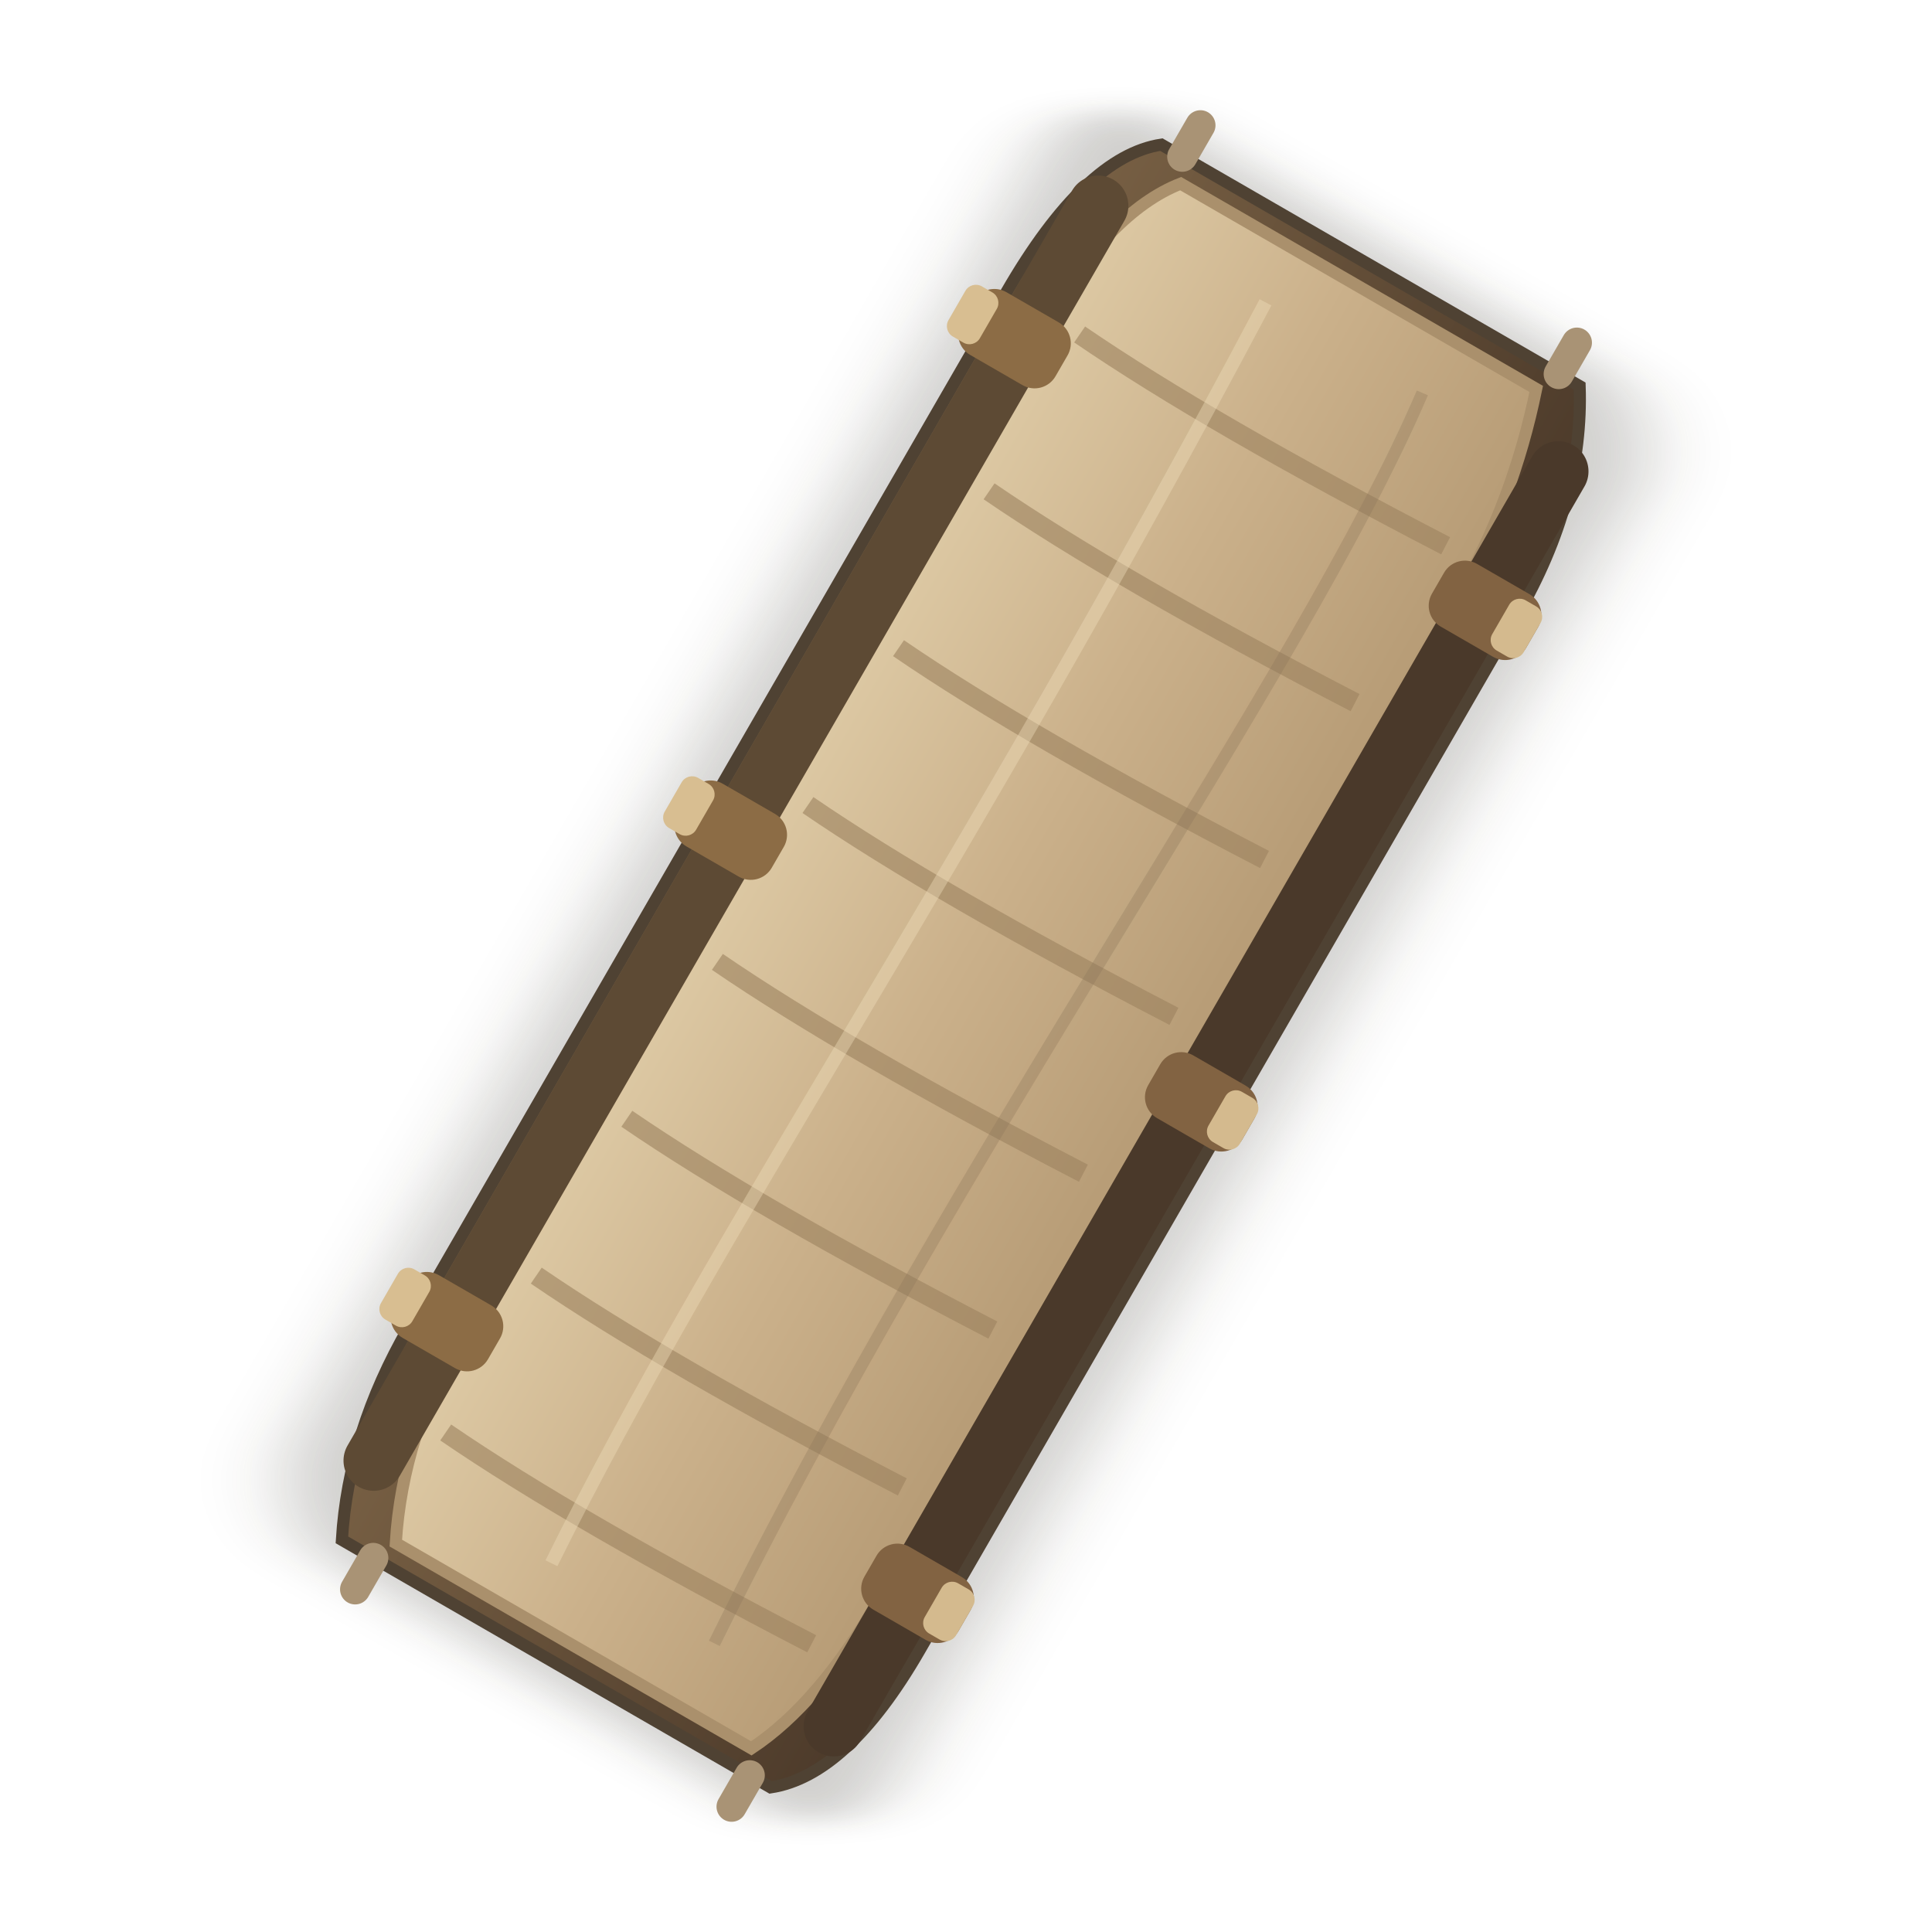
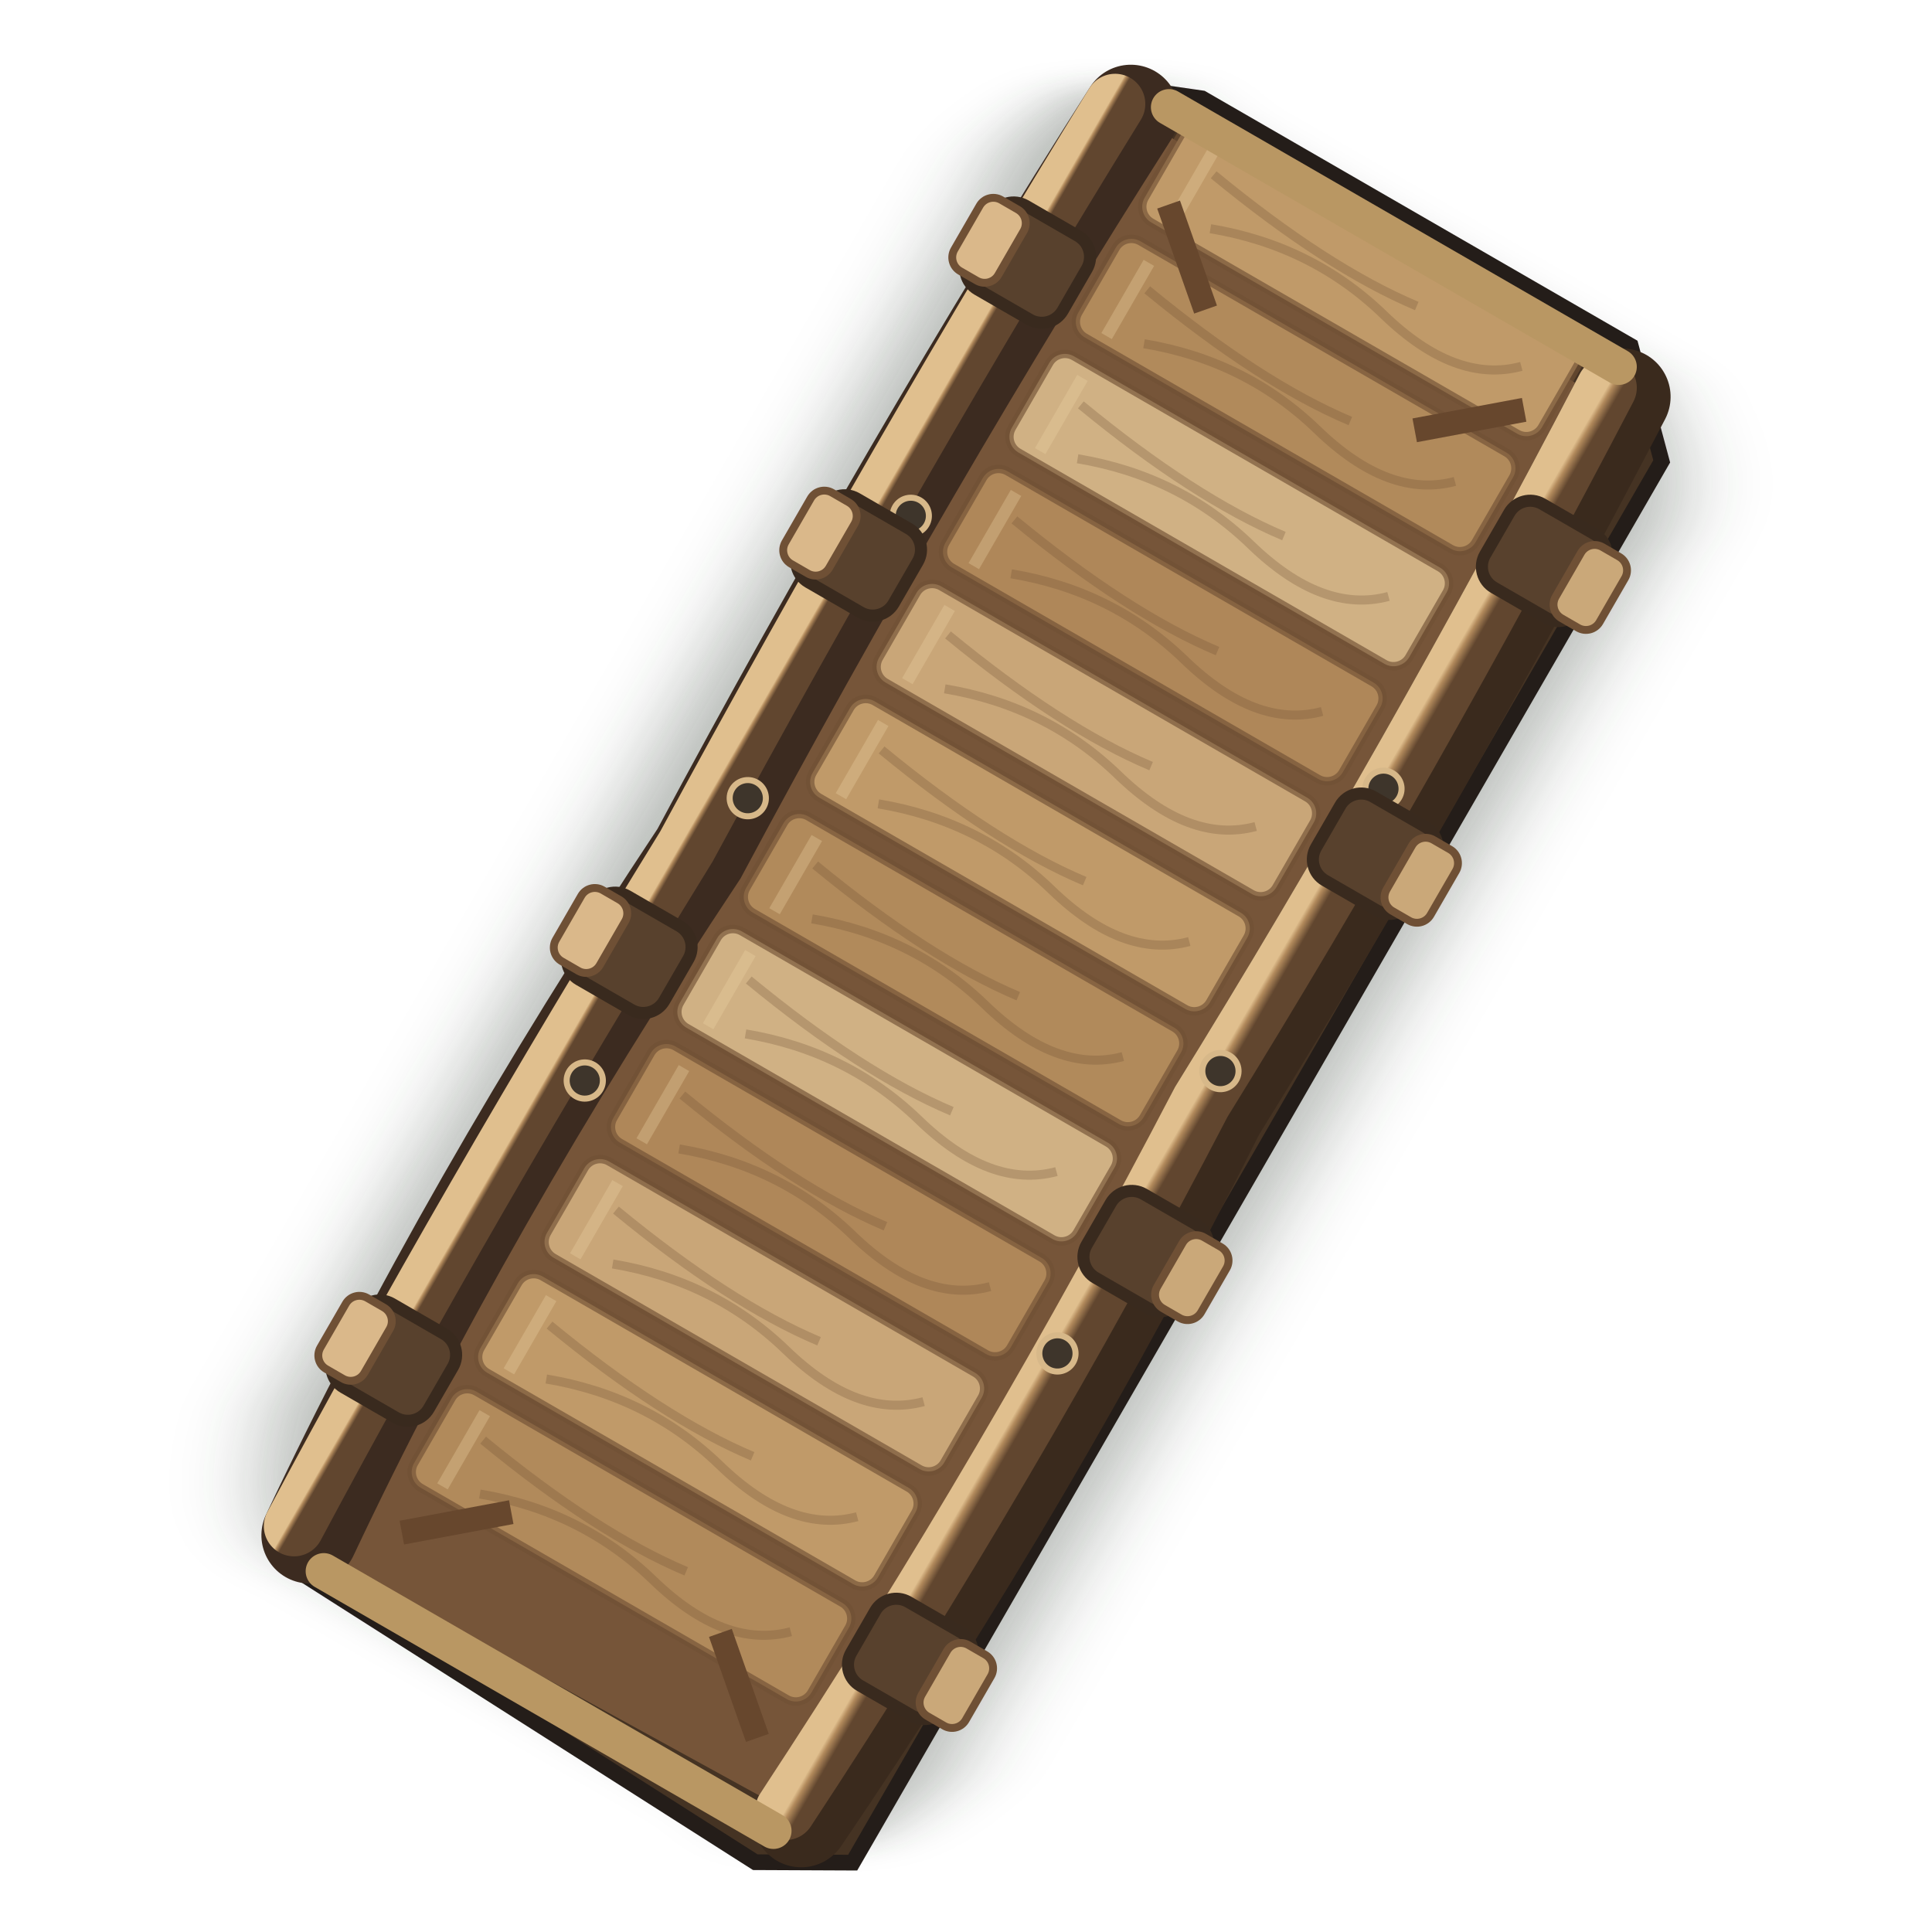
<svg xmlns="http://www.w3.org/2000/svg" width="640" height="640" viewBox="-80 -80 160 160">
  <defs>
    <linearGradient id="deck" x1="0" y1="0" x2="0" y2="1">
-       <stop offset="0" stop-color="#ddc9a4" />
-       <stop offset=".48" stop-color="#cbb18b" />
-       <stop offset="1" stop-color="#b79c76" />
-     </linearGradient>
-     <linearGradient id="edge" x1="0" y1="0" x2="0" y2="1">
-       <stop offset="0" stop-color="#786044" />
-       <stop offset="1" stop-color="#4c3a2a" />
+       <stop offset="0" stop-color="#e5c99c" />
+       <stop offset=".5" stop-color="#bb9464" />
+       <stop offset="1" stop-color="#96714c" />
    </linearGradient>
    <linearGradient id="rail" x1="0" y1="0" x2="0" y2="1">
-       <stop offset="0" stop-color="#e0c69b" />
-       <stop offset="1" stop-color="#9b7b53" />
+       <stop offset="0" stop-color="#e0bf8e" />
+       <stop offset=".34" stop-color="#b28a5c" />
+       <stop offset="1" stop-color="#61462f" />
    </linearGradient>
-     <filter id="shade" x="-20%" y="-40%" width="140%" height="190%">
-       <feGaussianBlur stdDeviation="2.5" />
+     <filter id="shade" x="-30%" y="-50%" width="160%" height="200%">
+       <feGaussianBlur stdDeviation="2.7" />
    </filter>
  </defs>
  <g transform="rotate(-60)">
-     <rect x="-69" y="-28.5" width="138" height="57" rx="8" fill="#2c281e" opacity=".22" filter="url(#shade)" />
-     <path d="M-67 -21 Q-59 -25 -49 -25 H50 Q63 -25 67 -20 V20 Q59 25 48 25 H-51 Q-63 25 -67 20Z" fill="url(#edge)" stroke="#4f4233" stroke-width="1" />
-     <path d="M-65 -17 Q-57 -21 -47 -21 H49 Q60 -21 65 -17 V17 Q56 20 47 20 H-49 Q-59 20 -65 17 Z" fill="url(#deck)" stroke="#aa906c" stroke-width="1" />
-     <path d="M-55 -18 Q-56 -5 -55 17" fill="none" stroke="#9c835f" stroke-opacity=".62" stroke-width="1.6" />
-     <path d="M-40 -18 Q-41 -5 -40 17" fill="none" stroke="#9c835f" stroke-opacity=".62" stroke-width="1.6" />
-     <path d="M-25 -18 Q-26 -5 -25 17" fill="none" stroke="#9c835f" stroke-opacity=".62" stroke-width="1.6" />
-     <path d="M-10 -18 Q-11 -5 -10 17" fill="none" stroke="#9c835f" stroke-opacity=".62" stroke-width="1.6" />
-     <path d="M5 -18 Q4 -5 5 17" fill="none" stroke="#9c835f" stroke-opacity=".62" stroke-width="1.6" />
-     <path d="M20 -18 Q19 -5 20 17" fill="none" stroke="#9c835f" stroke-opacity=".62" stroke-width="1.6" />
-     <path d="M35 -18 Q34 -5 35 17" fill="none" stroke="#9c835f" stroke-opacity=".62" stroke-width="1.6" />
-     <path d="M50 -18 Q49 -5 50 17" fill="none" stroke="#9c835f" stroke-opacity=".62" stroke-width="1.6" />
-     <path d="M-60 -5 C-29 -7 6 -4 60 -6" stroke="#f1dfbc" stroke-opacity=".40" stroke-width="1.1" fill="none" />
-     <path d="M-59 10 C-14 7 35 12 60 9" stroke="#8c765a" stroke-opacity=".32" stroke-width="1" fill="none" />
-     <path d="M-60 -22 H60" stroke="#5d4a34" stroke-width="5" stroke-linecap="round" />
-     <path d="M-60 -24 H60" stroke="url(#rail)" stroke-width="3.1" stroke-linecap="round" />
-     <path d="M-60 22 H60" stroke="#4a392a" stroke-width="5" stroke-linecap="round" />
-     <path d="M-60 20 H60" stroke="url(#rail)" stroke-width="3.1" stroke-linecap="round" />
+     <path d="M-70 -20 Q-72 -28 -60 -31 H60 Q73 -28 70 -20 L70 24 Q65 33 58 32 H-59 Q-73 28 -70 20Z" fill="#283028" opacity=".34" filter="url(#shade)" />
+     <path d="M-71 -24 L70 -24 L72 -19 L72 22 L65 29 L-69 29 L-73 22Z" fill="#453323" stroke="#241d19" stroke-width="1.3" />
+     <path d="M-69 -24 L68 -24 L67 22 L-68 22 Z" fill="#765539" />
    <g>
-       <rect x="-50" y="-27" width="6" height="9" rx="2" fill="#8c6c45" />
-       <rect x="-49.4" y="-28" width="4.8" height="3" rx="1" fill="#d8be91" />
-       <rect x="-50" y="18" width="6" height="9" rx="2" fill="#826342" />
-       <rect x="-49.4" y="24" width="4.8" height="3" rx="1" fill="#d4ba8e" />
+       <rect x="-60" y="-19" width="9.2" height="38" rx="1.5" fill="#b18a5b" stroke="#705035" stroke-opacity=".65" stroke-width=".7" />
+       <path d="M-58 -13 q3 8 1 16 t2 12 M-54 -15 q-2 12 -1 20" fill="none" stroke="#69492e" stroke-opacity=".26" stroke-width=".75" />
+       <path d="M-59 -16 H-52" stroke="#ead2a4" stroke-opacity=".32" stroke-width="1" />
    </g>
    <g>
-       <rect x="-3" y="-27" width="6" height="9" rx="2" fill="#8c6c45" />
-       <rect x="-2.4" y="-28" width="4.8" height="3" rx="1" fill="#d8be91" />
-       <rect x="-3" y="18" width="6" height="9" rx="2" fill="#826342" />
-       <rect x="-2.4" y="24" width="4.8" height="3" rx="1" fill="#d4ba8e" />
+       <rect x="-49" y="-19" width="9.2" height="38" rx="1.5" fill="#c09a69" stroke="#705035" stroke-opacity=".65" stroke-width=".7" />
+       <path d="M-47 -13 q3 8 1 16 t2 12 M-43 -15 q-2 12 -1 20" fill="none" stroke="#69492e" stroke-opacity=".26" stroke-width=".75" />
+       <path d="M-48 -16 H-41" stroke="#ead2a4" stroke-opacity=".32" stroke-width="1" />
    </g>
    <g>
-       <rect x="44" y="-27" width="6" height="9" rx="2" fill="#8c6c45" />
-       <rect x="44.6" y="-28" width="4.8" height="3" rx="1" fill="#d8be91" />
-       <rect x="44" y="18" width="6" height="9" rx="2" fill="#826342" />
-       <rect x="44.6" y="24" width="4.8" height="3" rx="1" fill="#d4ba8e" />
+       <rect x="-38" y="-19" width="9.2" height="38" rx="1.5" fill="#c9a678" stroke="#705035" stroke-opacity=".65" stroke-width=".7" />
+       <path d="M-36 -13 q3 8 1 16 t2 12 M-32 -15 q-2 12 -1 20" fill="none" stroke="#69492e" stroke-opacity=".26" stroke-width=".75" />
+       <path d="M-37 -16 H-30" stroke="#ead2a4" stroke-opacity=".32" stroke-width="1" />
    </g>
-     <path d="M-67 -18 L-70 -18 M67 -18 L70 -18 M-67 18 L-70 18 M67 18 L70 18" stroke="#a99375" stroke-width="2.5" stroke-linecap="round" />
+     <g>
+       <rect x="-27" y="-19" width="9.2" height="38" rx="1.5" fill="#af8759" stroke="#705035" stroke-opacity=".65" stroke-width=".7" />
+       <path d="M-25 -13 q3 8 1 16 t2 12 M-21 -15 q-2 12 -1 20" fill="none" stroke="#69492e" stroke-opacity=".26" stroke-width=".75" />
+       <path d="M-26 -16 H-19" stroke="#ead2a4" stroke-opacity=".32" stroke-width="1" />
+     </g>
+     <g>
+       <rect x="-16" y="-19" width="9.2" height="38" rx="1.5" fill="#d0b184" stroke="#705035" stroke-opacity=".65" stroke-width=".7" />
+       <path d="M-14 -13 q3 8 1 16 t2 12 M-10 -15 q-2 12 -1 20" fill="none" stroke="#69492e" stroke-opacity=".26" stroke-width=".75" />
+       <path d="M-15 -16 H-8" stroke="#ead2a4" stroke-opacity=".32" stroke-width="1" />
+     </g>
+     <g>
+       <rect x="-5" y="-19" width="9.2" height="38" rx="1.5" fill="#b18a5b" stroke="#705035" stroke-opacity=".65" stroke-width=".7" />
+       <path d="M-3 -13 q3 8 1 16 t2 12 M1 -15 q-2 12 -1 20" fill="none" stroke="#69492e" stroke-opacity=".26" stroke-width=".75" />
+       <path d="M-4 -16 H3" stroke="#ead2a4" stroke-opacity=".32" stroke-width="1" />
+     </g>
+     <g>
+       <rect x="6" y="-19" width="9.2" height="38" rx="1.5" fill="#c09a69" stroke="#705035" stroke-opacity=".65" stroke-width=".7" />
+       <path d="M8 -13 q3 8 1 16 t2 12 M12 -15 q-2 12 -1 20" fill="none" stroke="#69492e" stroke-opacity=".26" stroke-width=".75" />
+       <path d="M7 -16 H14" stroke="#ead2a4" stroke-opacity=".32" stroke-width="1" />
+     </g>
+     <g>
+       <rect x="17" y="-19" width="9.2" height="38" rx="1.5" fill="#c9a678" stroke="#705035" stroke-opacity=".65" stroke-width=".7" />
+       <path d="M19 -13 q3 8 1 16 t2 12 M23 -15 q-2 12 -1 20" fill="none" stroke="#69492e" stroke-opacity=".26" stroke-width=".75" />
+       <path d="M18 -16 H25" stroke="#ead2a4" stroke-opacity=".32" stroke-width="1" />
+     </g>
+     <g>
+       <rect x="28" y="-19" width="9.2" height="38" rx="1.5" fill="#af8759" stroke="#705035" stroke-opacity=".65" stroke-width=".7" />
+       <path d="M30 -13 q3 8 1 16 t2 12 M34 -15 q-2 12 -1 20" fill="none" stroke="#69492e" stroke-opacity=".26" stroke-width=".75" />
+       <path d="M29 -16 H36" stroke="#ead2a4" stroke-opacity=".32" stroke-width="1" />
+     </g>
+     <g>
+       <rect x="39" y="-19" width="9.2" height="38" rx="1.5" fill="#d0b184" stroke="#705035" stroke-opacity=".65" stroke-width=".7" />
+       <path d="M41 -13 q3 8 1 16 t2 12 M45 -15 q-2 12 -1 20" fill="none" stroke="#69492e" stroke-opacity=".26" stroke-width=".75" />
+       <path d="M40 -16 H47" stroke="#ead2a4" stroke-opacity=".32" stroke-width="1" />
+     </g>
+     <g>
+       <rect x="50" y="-19" width="9.2" height="38" rx="1.5" fill="#b18a5b" stroke="#705035" stroke-opacity=".65" stroke-width=".7" />
+       <path d="M52 -13 q3 8 1 16 t2 12 M56 -15 q-2 12 -1 20" fill="none" stroke="#69492e" stroke-opacity=".26" stroke-width=".75" />
+       <path d="M51 -16 H58" stroke="#ead2a4" stroke-opacity=".32" stroke-width="1" />
+     </g>
+     <g>
+       <rect x="61" y="-19" width="9.2" height="38" rx="1.5" fill="#c09a69" stroke="#705035" stroke-opacity=".65" stroke-width=".7" />
+       <path d="M63 -13 q3 8 1 16 t2 12 M67 -15 q-2 12 -1 20" fill="none" stroke="#69492e" stroke-opacity=".26" stroke-width=".75" />
+       <path d="M62 -16 H69" stroke="#ead2a4" stroke-opacity=".32" stroke-width="1" />
+     </g>
+     <path d="M-68 -23.5 Q-38 -26 -3 -23.8 Q34 -25 68 -23.5" fill="none" stroke="#3c2b20" stroke-width="8" stroke-linecap="round" />
+     <path d="M-68 -25 Q-38 -26 -3 -25 Q34 -26 68 -25" fill="none" stroke="url(#rail)" stroke-width="5" stroke-linecap="round" />
+     <path d="M-68 23.5 Q-34 26 0 24 Q33 25 68 23.5" fill="none" stroke="#3a2a1d" stroke-width="8" stroke-linecap="round" />
+     <path d="M-68 22 Q-34 24 0 22.5 Q33 23.5 68 22" fill="none" stroke="url(#rail)" stroke-width="5" stroke-linecap="round" />
+     <circle cx="-50" cy="-22.6" r="1.5" fill="#3e352b" stroke="#d7b889" stroke-width=".5" />
+     <circle cx="-50" cy="22.6" r="1.5" fill="#3e352b" stroke="#d7b889" stroke-width=".5" />
+     <circle cx="-24" cy="-22.6" r="1.5" fill="#3e352b" stroke="#d7b889" stroke-width=".5" />
+     <circle cx="-24" cy="22.6" r="1.5" fill="#3e352b" stroke="#d7b889" stroke-width=".5" />
+     <circle cx="3" cy="-22.6" r="1.5" fill="#3e352b" stroke="#d7b889" stroke-width=".5" />
+     <circle cx="3" cy="22.6" r="1.5" fill="#3e352b" stroke="#d7b889" stroke-width=".5" />
+     <circle cx="30" cy="-22.6" r="1.5" fill="#3e352b" stroke="#d7b889" stroke-width=".5" />
+     <circle cx="30" cy="22.6" r="1.5" fill="#3e352b" stroke="#d7b889" stroke-width=".5" />
+     <circle cx="52" cy="-22.6" r="1.5" fill="#3e352b" stroke="#d7b889" stroke-width=".5" />
+     <circle cx="52" cy="22.6" r="1.5" fill="#3e352b" stroke="#d7b889" stroke-width=".5" />
+     <g>
+       <rect x="-56" y="-29.2" width="8" height="9" rx="2" fill="#58412d" stroke="#392a1e" stroke-width="1" />
+       <rect x="-55.4" y="-30.5" width="6.8" height="4.2" rx="1.3" fill="#dab88a" stroke="#6f5035" stroke-width=".65" />
+       <rect x="-56" y="20.2" width="8" height="9" rx="2" fill="#58412d" stroke="#392a1e" stroke-width="1" />
+       <rect x="-55.4" y="27" width="6.8" height="4.2" rx="1.3" fill="#caa879" stroke="#6f5035" stroke-width=".65" />
+     </g>
+     <g>
+       <rect x="-17" y="-29.2" width="8" height="9" rx="2" fill="#58412d" stroke="#392a1e" stroke-width="1" />
+       <rect x="-16.4" y="-30.5" width="6.8" height="4.2" rx="1.3" fill="#dab88a" stroke="#6f5035" stroke-width=".65" />
+       <rect x="-17" y="20.2" width="8" height="9" rx="2" fill="#58412d" stroke="#392a1e" stroke-width="1" />
+       <rect x="-16.4" y="27" width="6.8" height="4.2" rx="1.3" fill="#caa879" stroke="#6f5035" stroke-width=".65" />
+     </g>
+     <g>
+       <rect x="21" y="-29.2" width="8" height="9" rx="2" fill="#58412d" stroke="#392a1e" stroke-width="1" />
+       <rect x="21.6" y="-30.5" width="6.8" height="4.2" rx="1.3" fill="#dab88a" stroke="#6f5035" stroke-width=".65" />
+       <rect x="21" y="20.2" width="8" height="9" rx="2" fill="#58412d" stroke="#392a1e" stroke-width="1" />
+       <rect x="21.6" y="27" width="6.8" height="4.2" rx="1.3" fill="#caa879" stroke="#6f5035" stroke-width=".65" />
+     </g>
+     <g>
+       <rect x="49" y="-29.2" width="8" height="9" rx="2" fill="#58412d" stroke="#392a1e" stroke-width="1" />
+       <rect x="49.6" y="-30.5" width="6.8" height="4.2" rx="1.3" fill="#dab88a" stroke="#6f5035" stroke-width=".65" />
+       <rect x="49" y="20.2" width="8" height="9" rx="2" fill="#58412d" stroke="#392a1e" stroke-width="1" />
+       <rect x="49.6" y="27" width="6.8" height="4.2" rx="1.3" fill="#caa879" stroke="#6f5035" stroke-width=".65" />
+     </g>
+     <path d="M-70 -21 V22 M70 -21 V22" fill="none" stroke="#b99763" stroke-width="3" stroke-linecap="round" />
+     <path d="M-64 -17 L-58 -10 M63 -17 L57 -10 M-64 17 L-58 10 M63 17 L57 10" stroke="#67472d" stroke-width="2" fill="none" />
  </g>
</svg>
